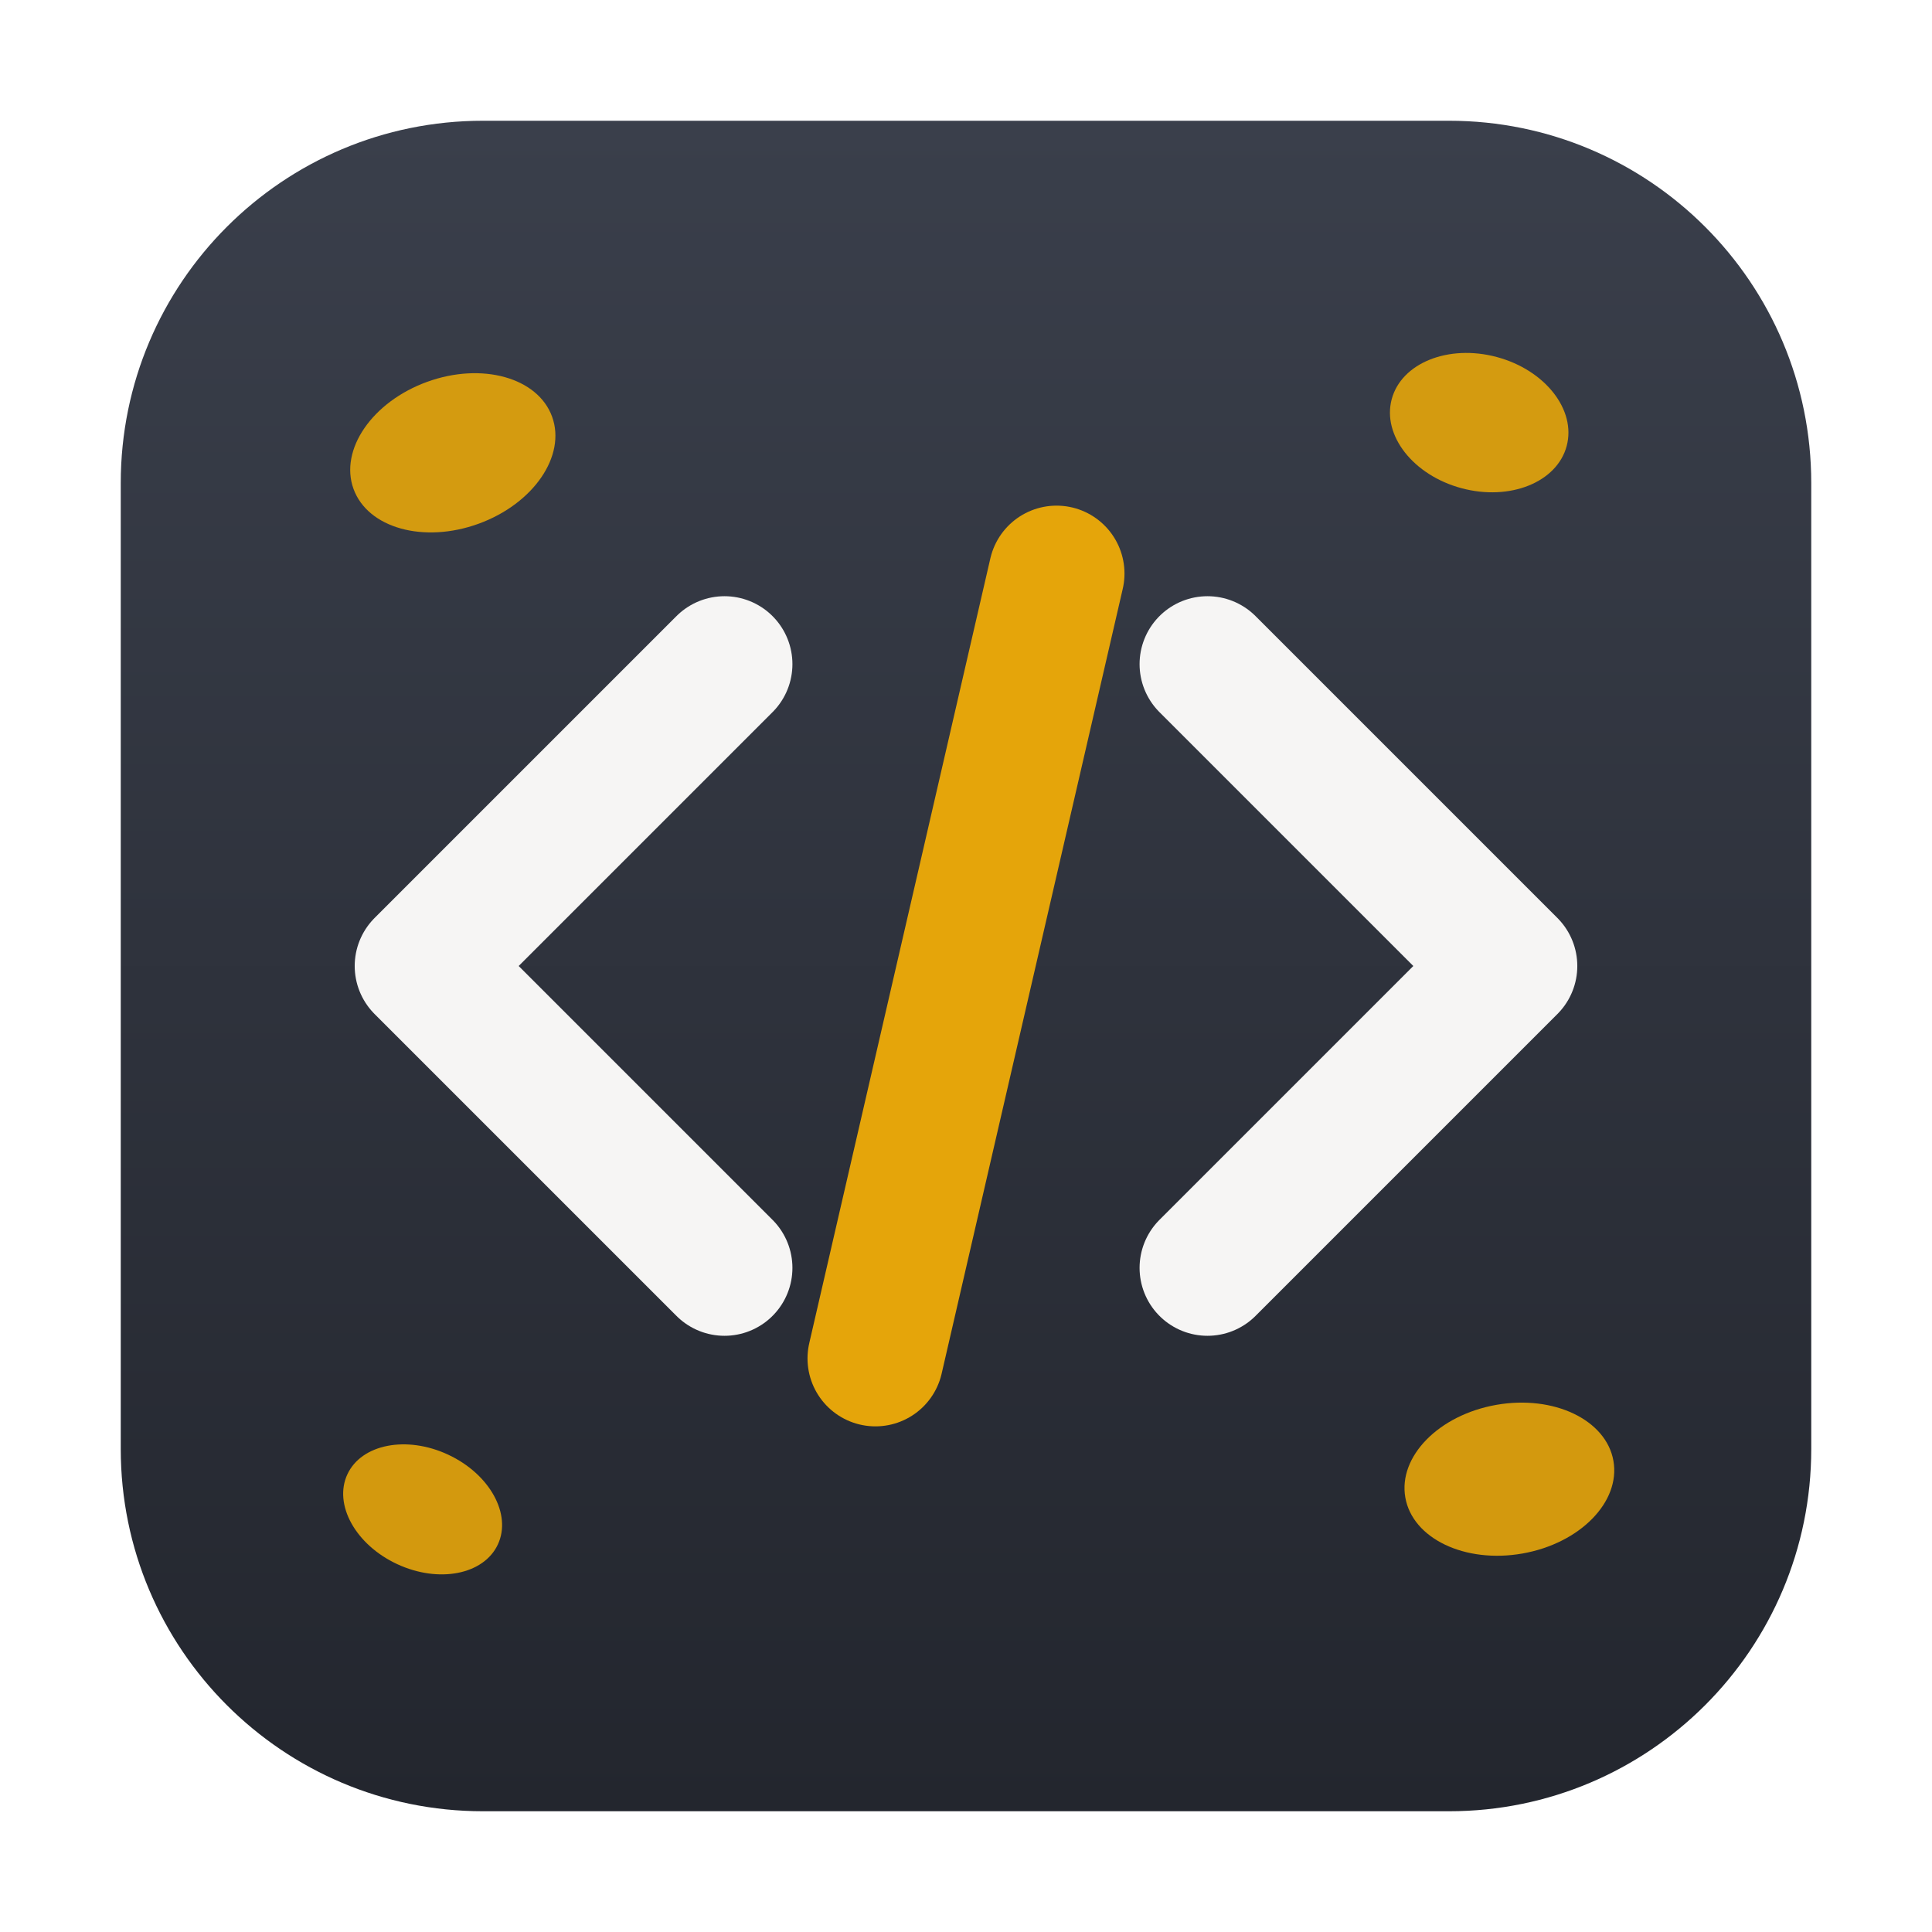
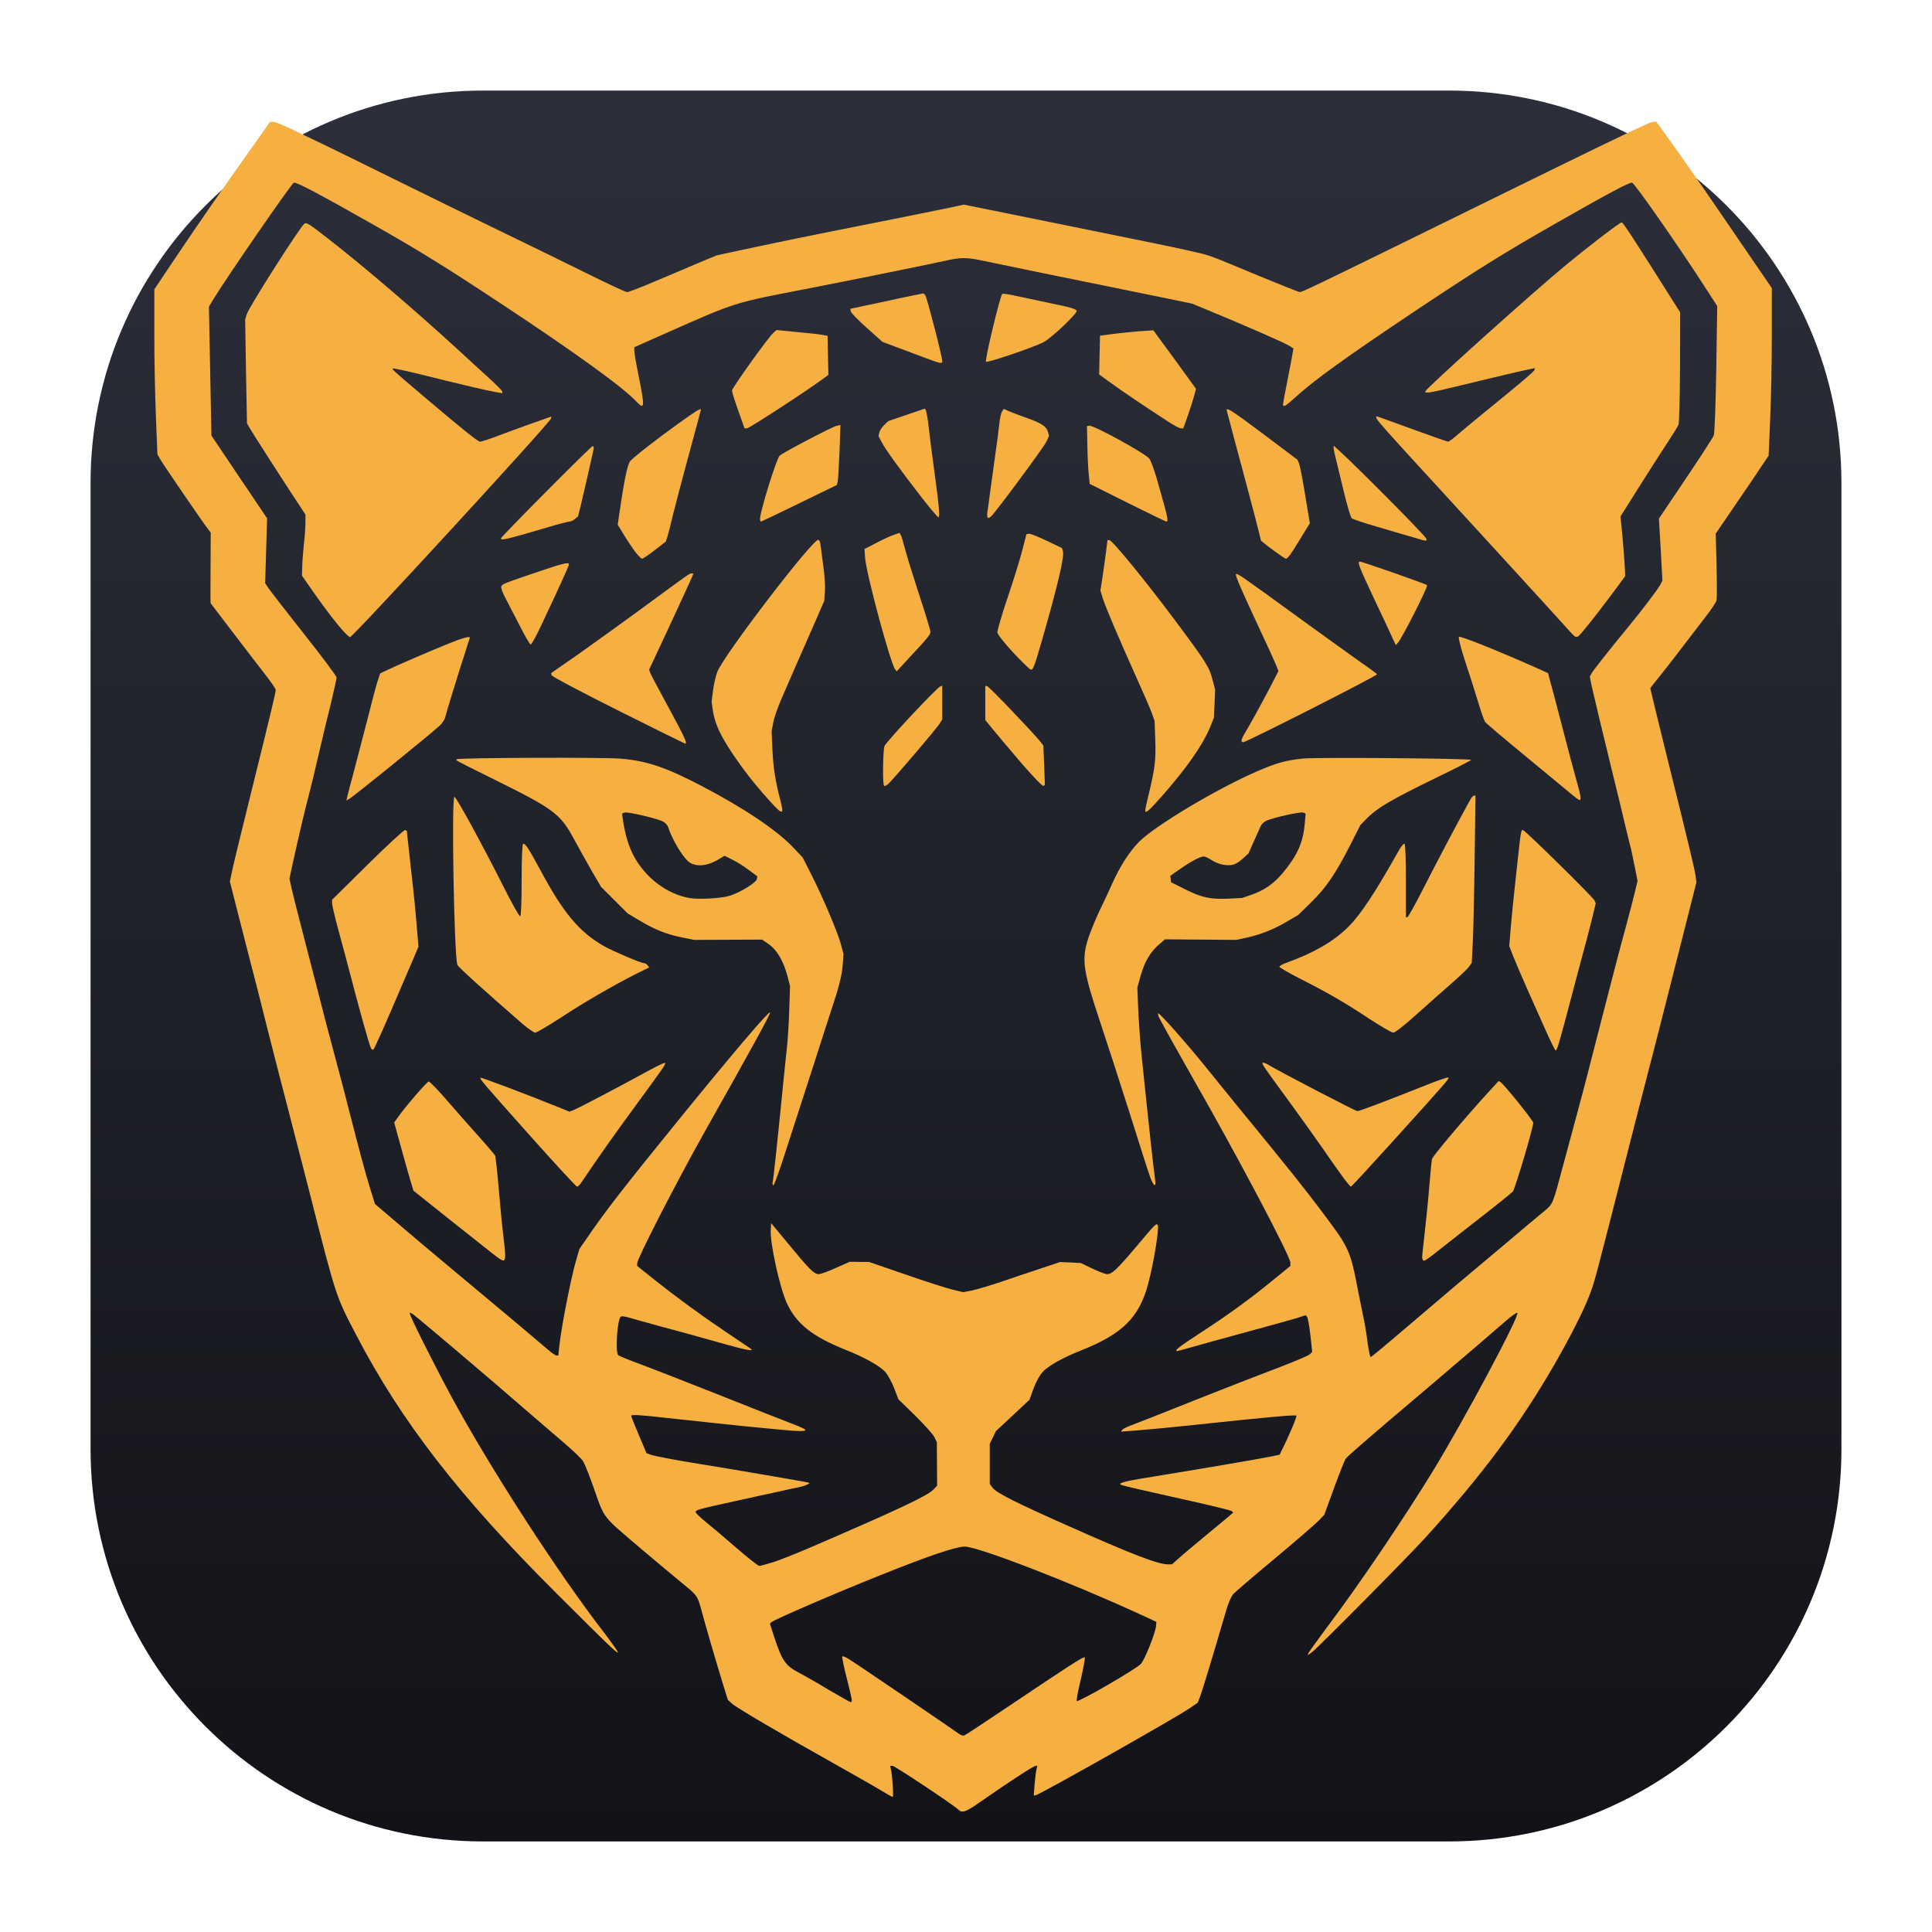
<svg xmlns="http://www.w3.org/2000/svg" width="128" height="128" viewBox="0 0 128 128">
  <defs>
    <linearGradient id="tile" x1="0" y1="0" x2="0" y2="1">
-       <stop offset="0" stop-color="#3a3f4b" />
-       <stop offset="1" stop-color="#23262e" />
+       <stop offset="0" stop-color="#2c2f3a" />
+       <stop offset="1" stop-color="#121318" />
    </linearGradient>
  </defs>
-   <rect x="8" y="8" width="112" height="112" rx="24" fill="url(#tile)" />
-   <g fill="#e5a50a" opacity="0.9">
-     <ellipse cx="30" cy="30" rx="7" ry="5" transform="rotate(-20 30 30)" />
-     <ellipse cx="98" cy="28" rx="6" ry="4.5" transform="rotate(15 98 28)" />
-     <ellipse cx="100" cy="98" rx="7" ry="5" transform="rotate(-10 100 98)" />
-     <ellipse cx="28" cy="100" rx="5.5" ry="4" transform="rotate(25 28 100)" />
-   </g>
-   <g fill="none" stroke="#f6f5f4" stroke-width="9" stroke-linecap="round" stroke-linejoin="round">
-     <polyline points="48,44 28,64 48,84" />
-     <polyline points="80,44 100,64 80,84" />
-     <line x1="70" y1="38" x2="58" y2="90" stroke="#e5a50a" />
-   </g>
+   <rect x="6" y="6" width="116" height="116" rx="26" fill="url(#tile)" />
+   <path transform="translate(64 64) scale(0.92) translate(-64 -64)" fill-rule="evenodd" fill="#f5b041" d="M63.46 124.76C63.10 124.41 58.87 121.60 58.71 121.60L58.54 121.60L58.59 121.84C58.70 122.29 58.80 123.84 58.72 123.84C58.68 123.84 58.32 123.64 57.93 123.40C57.54 123.16 56.05 122.31 54.61 121.50C50.71 119.32 47.48 117.42 47.15 117.12L46.85 116.85L46.47 115.62C46.00 114.10 45.15 111.18 44.95 110.40C44.70 109.45 44.61 109.31 43.93 108.75C42.34 107.44 39.66 105.19 38.90 104.51C38.04 103.73 37.83 103.42 37.46 102.35C36.92 100.78 36.57 99.89 36.40 99.63C36.30 99.47 35.69 98.89 35.04 98.33C34.39 97.78 33.18 96.73 32.33 96.00C29.79 93.79 24.96 89.69 24.18 89.08C24.08 89.00 23.97 88.96 23.94 88.99C23.87 89.06 25.56 92.44 26.93 94.99C29.76 100.21 34.63 107.74 38.00 112.09C38.51 112.76 38.93 113.36 38.93 113.42C38.93 113.57 38.26 112.92 34.50 109.17C27.54 102.23 23.33 96.80 20.08 90.56C18.60 87.72 18.65 87.87 16.69 80.16C16.13 77.99 15.44 75.30 15.15 74.19C14.85 73.07 14.21 70.55 13.71 68.59C13.22 66.62 12.69 64.53 12.53 63.95C12.38 63.36 11.97 61.77 11.62 60.40L10.99 57.92L11.10 57.38C11.15 57.07 11.75 54.61 12.42 51.91C13.92 45.86 14.29 44.31 14.29 44.12C14.29 44.03 13.88 43.44 13.38 42.81C12.88 42.17 11.83 40.80 11.04 39.76L9.60 37.87L9.59 37.41C9.59 37.16 9.59 36.02 9.60 34.87L9.61 32.79L9.41 32.53C9.03 32.04 6.12 27.79 5.95 27.47L5.77 27.15L5.66 24.37C5.60 22.85 5.54 20.17 5.55 18.43L5.55 15.27L7.11 12.94C8.84 10.37 10.42 8.09 12.51 5.15L13.89 3.20L14.10 3.20C14.21 3.20 14.77 3.42 15.34 3.69C15.91 3.97 16.90 4.44 17.55 4.75C18.19 5.06 20.88 6.37 23.52 7.68C26.16 8.98 29.59 10.66 31.15 11.41C32.70 12.16 35.20 13.38 36.69 14.12C38.18 14.86 39.49 15.47 39.59 15.47C39.70 15.47 40.57 15.14 41.52 14.73C42.47 14.33 43.88 13.74 44.64 13.41L46.03 12.83L47.36 12.54C50.06 11.96 52.85 11.38 57.28 10.51C59.77 10.01 62.27 9.51 62.83 9.39L63.84 9.17L69.87 10.39C78.29 12.10 78.46 12.13 80.03 12.48C81.66 12.85 81.27 12.71 84.99 14.26C86.59 14.92 87.97 15.47 88.05 15.47C88.20 15.47 89.41 14.89 95.73 11.79C97.38 10.98 99.92 9.73 101.39 9.01C102.85 8.30 105.21 7.14 106.61 6.45C111.75 3.94 113.31 3.20 113.51 3.20L113.71 3.20L114.50 4.29C115.50 5.67 117.38 8.37 119.99 12.20L122.03 15.18L122.03 18.60C122.03 20.49 121.98 23.20 121.91 24.64L121.80 27.25L120.47 29.23C119.74 30.31 118.88 31.57 118.56 32.03L117.99 32.86L118.05 35.13C118.08 36.38 118.08 37.52 118.05 37.67C118.01 37.81 117.68 38.32 117.31 38.79C116.94 39.27 116.11 40.35 115.47 41.19C114.83 42.03 114.07 43.00 113.79 43.34C113.51 43.68 113.28 43.98 113.28 44.01C113.28 44.05 113.76 46.02 114.35 48.41C116.13 55.58 116.48 57.05 116.54 57.52L116.60 57.97L115.48 62.40C114.01 68.22 113.14 71.61 112.81 72.85C112.67 73.41 112.23 75.11 111.84 76.64C109.22 86.93 109.27 86.75 108.89 87.73C108.43 88.92 107.50 90.74 106.35 92.74C103.85 97.06 101.16 100.67 97.08 105.17C95.80 106.58 89.33 113.11 88.91 113.42L88.60 113.64L88.66 113.48C88.70 113.39 89.37 112.46 90.16 111.40C92.37 108.46 95.58 103.71 97.63 100.36C99.92 96.61 103.94 89.07 103.70 88.98C103.63 88.96 103.28 89.21 102.91 89.53C101.87 90.44 100.03 92.01 97.07 94.53C92.70 98.23 91.48 99.29 91.33 99.50C91.26 99.61 90.88 100.56 90.50 101.61L89.80 103.52L89.41 103.93C89.19 104.16 87.77 105.39 86.24 106.67C84.71 107.94 83.36 109.10 83.24 109.24C83.11 109.38 82.88 109.90 82.74 110.40C81.79 113.64 81.04 116.12 80.88 116.55L80.69 117.05L80.11 117.45C78.99 118.21 69.21 123.73 68.99 123.73L68.88 123.73L68.94 122.91C68.98 122.45 69.04 121.97 69.08 121.84L69.14 121.60L69.01 121.60C68.87 121.60 67.03 122.80 65.04 124.19C63.98 124.93 63.73 125.02 63.46 124.76ZM66.92 117.41C71.58 114.28 72.47 113.71 72.55 113.79C72.59 113.83 72.46 114.54 72.27 115.36C72.07 116.18 71.94 116.89 71.98 116.93C72.09 117.04 76.26 114.63 76.59 114.26C76.88 113.95 77.65 112.00 77.69 111.51L77.71 111.23L76.43 110.64C71.49 108.37 64.86 105.81 63.91 105.81C63.27 105.81 61.27 106.49 57.71 107.92C54.44 109.23 50.16 111.08 49.98 111.26L49.88 111.36L50.17 112.27C50.76 114.06 50.99 114.39 52.04 114.93C52.31 115.07 53.23 115.59 54.07 116.10C54.92 116.60 55.65 117.01 55.70 117.01C55.84 117.01 55.81 116.88 55.41 115.28C55.20 114.46 55.06 113.76 55.09 113.72C55.13 113.69 55.31 113.76 55.50 113.87C55.90 114.10 63.07 118.98 63.46 119.27C63.60 119.38 63.79 119.45 63.88 119.41C63.96 119.38 65.33 118.48 66.92 117.41ZM50.12 106.93C50.59 106.78 51.73 106.33 52.66 105.93C59.05 103.18 61.24 102.15 61.66 101.70L61.92 101.42L61.91 99.86L61.90 98.29L61.72 97.92C61.61 97.71 60.99 97.02 60.33 96.37L59.13 95.20L58.83 94.41C58.66 93.97 58.37 93.44 58.17 93.22C57.78 92.79 56.65 92.16 55.33 91.64C52.93 90.68 51.78 89.77 51.09 88.26C50.58 87.15 49.87 83.90 49.94 82.99L49.97 82.52L51.19 83.99C52.72 85.85 53.06 86.19 53.39 86.19C53.53 86.19 54.09 85.99 54.64 85.74L55.63 85.30L56.32 85.31L57.01 85.31L59.63 86.21C61.06 86.71 62.59 87.20 63.02 87.30L63.80 87.49L64.46 87.36C64.82 87.28 65.74 87.01 66.51 86.75C67.27 86.49 68.54 86.06 69.33 85.80L70.77 85.32L71.52 85.35L72.27 85.39L73.10 85.79C73.57 86.01 74.03 86.19 74.15 86.19C74.52 86.19 74.86 85.86 76.22 84.26C77.63 82.58 77.71 82.50 77.81 82.65C77.93 82.86 77.51 85.44 77.11 86.92C76.47 89.31 75.26 90.50 72.32 91.67C71.19 92.12 70.32 92.57 69.75 93.02C69.36 93.33 69.06 93.85 68.75 94.74L68.57 95.24L67.36 96.37L66.15 97.50L65.93 97.96L65.71 98.41L65.71 99.86L65.71 101.30L65.93 101.59C66.21 101.95 67.66 102.68 71.38 104.33C75.98 106.38 77.83 107.09 78.55 107.09L78.83 107.09L79.28 106.69C79.53 106.46 80.48 105.66 81.39 104.91C82.30 104.16 83.09 103.50 83.14 103.45L83.24 103.36L83.14 103.26C83.09 103.20 81.72 102.87 80.11 102.51C76.92 101.80 75.45 101.46 75.21 101.38C74.89 101.27 75.30 101.13 76.64 100.91C77.40 100.79 78.17 100.66 78.35 100.63C78.52 100.60 80.23 100.32 82.13 100.00C84.04 99.68 85.82 99.36 86.09 99.30L86.59 99.19L86.70 98.95C87.25 97.87 87.86 96.42 87.79 96.38C87.68 96.31 85.75 96.48 80.24 97.07C78.83 97.22 77.26 97.37 76.12 97.46L75.17 97.53L75.24 97.41C75.28 97.35 75.54 97.21 75.81 97.11C76.09 97.01 78.11 96.22 80.30 95.34C82.48 94.47 85.24 93.40 86.43 92.95C87.62 92.50 88.66 92.06 88.76 91.96L88.93 91.79L88.80 90.58C88.72 89.91 88.62 89.32 88.56 89.26L88.45 89.15L88.09 89.27C87.71 89.40 86.65 89.69 83.47 90.56C82.35 90.86 80.95 91.25 80.36 91.42C79.76 91.59 79.25 91.73 79.21 91.73C78.95 91.73 79.37 91.40 80.77 90.49C82.74 89.22 84.44 87.99 86.11 86.62L87.36 85.60L87.36 85.37C87.36 84.90 83.53 77.66 80.32 72.05C79.57 70.74 78.17 68.23 77.93 67.76C77.83 67.57 77.80 67.41 77.85 67.41C77.97 67.41 79.89 69.57 81.10 71.07C81.64 71.74 82.68 73.02 83.41 73.92C87.29 78.65 88.37 80.01 89.67 81.74C91.63 84.35 91.67 84.45 92.26 87.52C92.45 88.46 92.64 89.42 92.69 89.65C92.74 89.89 92.85 90.55 92.92 91.12C93.00 91.69 93.10 92.16 93.14 92.16C93.19 92.16 94.25 91.28 95.50 90.21C96.75 89.14 98.47 87.68 99.31 86.97C100.16 86.26 101.81 84.87 102.99 83.88C104.16 82.89 105.36 81.88 105.66 81.64C106.27 81.13 106.25 81.17 106.99 78.40C107.30 77.26 107.74 75.62 107.97 74.77C108.20 73.92 108.70 72.05 109.06 70.61C110.51 64.96 111.07 62.81 111.52 61.17C111.77 60.23 112.07 59.11 112.17 58.67L112.36 57.88L112.17 56.91C112.06 56.38 111.94 55.78 111.89 55.57C111.83 55.37 111.65 54.60 111.47 53.87C111.30 53.13 110.92 51.55 110.62 50.35C110.33 49.14 109.89 47.34 109.65 46.35C109.41 45.35 109.15 44.23 109.06 43.85L108.92 43.16L109.04 42.94C109.15 42.73 110.31 41.26 111.57 39.73C112.67 38.40 113.81 36.89 113.99 36.56L114.15 36.24L114.03 34.01L113.90 31.78L115.83 28.91C116.89 27.34 117.80 25.93 117.85 25.79C117.91 25.65 117.99 23.50 118.03 21.01L118.10 16.48L117.14 14.99C115.24 12.05 112.15 7.63 111.97 7.59C111.77 7.55 110.26 8.36 106.35 10.59C102.76 12.64 100.83 13.84 96.48 16.74C91.27 20.22 89.04 21.83 87.60 23.15C87.02 23.68 86.83 23.79 86.83 23.55C86.83 23.49 86.97 22.73 87.14 21.87C87.31 21.02 87.48 20.14 87.51 19.93L87.58 19.53L87.34 19.37C86.98 19.13 84.18 17.91 81.18 16.67L80.28 16.30L78.25 15.88C77.13 15.65 75.52 15.32 74.67 15.15C72.73 14.76 66.14 13.41 65.07 13.18C64.02 12.96 63.56 12.97 62.48 13.22C61.65 13.41 55.84 14.59 52.75 15.19C47.12 16.28 47.58 16.13 42.16 18.53L40.11 19.44L40.11 19.68C40.11 19.82 40.25 20.65 40.43 21.53C40.88 23.78 40.86 23.98 40.26 23.35C39.30 22.32 35.87 19.84 30.62 16.37C26.38 13.57 24.58 12.46 21.28 10.59C17.38 8.38 15.81 7.55 15.60 7.59C15.44 7.62 10.67 14.54 9.75 16.07L9.48 16.52L9.57 21.16L9.66 25.80L11.66 28.78L13.67 31.76L13.60 34.09L13.53 36.43L13.74 36.75C13.85 36.92 15.00 38.41 16.30 40.05C17.60 41.69 18.67 43.12 18.67 43.22C18.67 43.33 18.48 44.19 18.25 45.15C18.01 46.10 17.72 47.31 17.60 47.84C17.04 50.26 16.83 51.09 16.65 51.79C16.45 52.50 15.92 54.77 15.48 56.77L15.28 57.71L15.46 58.53C15.57 58.99 15.92 60.39 16.25 61.65C16.57 62.91 17.03 64.69 17.27 65.60C17.50 66.51 17.79 67.61 17.90 68.05C18.02 68.49 18.24 69.32 18.39 69.89C18.54 70.47 18.79 71.40 18.94 71.97C19.10 72.55 19.38 73.64 19.57 74.40C20.33 77.35 20.72 78.82 21.07 79.96L21.44 81.14L23.12 82.57C24.04 83.36 25.93 84.95 27.31 86.10C30.52 88.77 33.31 91.12 33.91 91.64C34.17 91.87 34.44 92.05 34.51 92.05L34.64 92.05L34.71 91.39C34.88 89.87 35.57 86.36 35.95 85.10L36.16 84.38L36.77 83.50C37.99 81.70 39.38 79.91 43.51 74.83C47.31 70.16 49.79 67.25 49.89 67.34C49.95 67.41 48.89 69.35 45.12 76.05C43.12 79.62 40.32 85.07 40.32 85.41L40.32 85.60L41.47 86.52C43.14 87.85 44.85 89.10 46.72 90.36C47.63 90.97 48.42 91.50 48.47 91.54C48.82 91.78 48.23 91.68 46.60 91.22C45.58 90.93 44.34 90.59 43.84 90.45C43.06 90.25 40.81 89.63 39.58 89.28C39.37 89.23 39.17 89.21 39.13 89.26C38.88 89.51 38.73 91.85 38.96 92.03C39.03 92.09 39.72 92.37 40.48 92.65C41.24 92.93 43.88 93.96 46.35 94.94C48.81 95.92 51.17 96.85 51.60 97.01C52.02 97.17 52.40 97.34 52.43 97.40C52.51 97.52 51.88 97.52 50.64 97.39C50.10 97.34 49.10 97.24 48.43 97.18C47.32 97.07 45.08 96.83 42.40 96.54C40.53 96.33 39.89 96.29 39.89 96.39C39.89 96.44 40.14 97.07 40.44 97.78L40.99 99.08L41.31 99.20C41.61 99.30 43.29 99.62 44.69 99.84C46.35 100.10 52.45 101.14 52.59 101.19L52.75 101.24L52.57 101.34C52.47 101.40 52.18 101.49 51.93 101.54C51.67 101.59 51.03 101.73 50.51 101.85C49.98 101.96 48.54 102.28 47.31 102.55C44.67 103.13 44.53 103.17 44.53 103.33C44.53 103.39 44.85 103.70 45.24 104.02C45.63 104.33 46.62 105.17 47.45 105.89C48.28 106.61 49.03 107.20 49.11 107.20C49.20 107.20 49.65 107.08 50.12 106.93ZM29.87 84.68C29.49 84.38 28.06 83.25 26.69 82.16L24.21 80.18L23.95 79.32C23.81 78.84 23.50 77.74 23.26 76.86L22.82 75.27L23.07 74.92C23.66 74.08 25.19 72.32 25.31 72.32C25.39 72.32 26.00 72.95 26.67 73.73C27.34 74.51 28.28 75.57 28.75 76.09C29.22 76.61 29.71 77.18 29.85 77.35L30.10 77.66L30.19 78.37C30.24 78.77 30.33 79.77 30.40 80.59C30.47 81.41 30.59 82.68 30.68 83.41C30.92 85.54 30.94 85.51 29.87 84.68ZM96.85 84.98C96.85 84.84 96.90 84.35 96.96 83.88C97.11 82.56 97.26 81.14 97.39 79.57C97.45 78.78 97.53 78.03 97.56 77.90C97.60 77.69 99.96 74.90 101.68 73.02L102.36 72.28L102.49 72.36C102.75 72.52 104.85 75.13 104.85 75.29C104.85 75.65 103.54 80.06 103.38 80.24C103.29 80.35 102.20 81.22 100.97 82.18C99.73 83.14 98.36 84.22 97.92 84.57C97.48 84.93 97.06 85.22 96.99 85.22C96.91 85.23 96.85 85.11 96.85 84.98ZM32.63 76.25C29.19 72.39 28.96 72.12 29.04 72.05C29.08 72.00 32.43 73.27 34.71 74.19L35.44 74.49L35.75 74.37C36.05 74.26 39.00 72.71 41.21 71.50C41.79 71.18 42.29 70.95 42.32 70.98C42.40 71.05 42.23 71.30 40.27 73.97C38.79 75.98 37.45 77.88 36.37 79.49C36.23 79.71 36.06 79.89 35.99 79.89C35.93 79.89 34.42 78.26 32.63 76.25ZM91.12 79.17C90.83 78.78 90.15 77.81 89.60 77.01C89.05 76.22 88.01 74.78 87.31 73.81C85.46 71.29 85.29 71.05 85.36 70.97C85.40 70.94 85.59 71.00 85.78 71.12C86.63 71.63 92.05 74.45 92.18 74.45C92.34 74.45 94.08 73.79 96.83 72.70C97.84 72.29 98.69 71.99 98.73 72.03C98.81 72.11 98.79 72.14 94.88 76.47C93.18 78.35 91.76 79.89 91.72 79.89C91.68 79.89 91.41 79.57 91.12 79.17ZM50.08 79.55C50.14 79.28 50.44 76.46 50.77 73.12C50.89 71.89 51.04 70.45 51.10 69.92C51.16 69.39 51.24 68.17 51.27 67.20L51.33 65.44L51.15 64.75C50.84 63.59 50.36 62.79 49.70 62.36L49.31 62.10L46.87 62.11L44.43 62.12L43.54 61.94C42.43 61.72 41.61 61.39 40.50 60.73L39.63 60.21L38.67 59.25L37.71 58.29L37.03 57.12C36.66 56.47 36.09 55.46 35.77 54.86C34.77 53.02 34.35 52.71 29.97 50.54C27.07 49.10 27.25 49.20 27.33 49.11C27.44 49.00 37.98 48.96 39.15 49.07C41.04 49.23 42.39 49.69 45.01 51.06C48.03 52.64 50.45 54.27 51.58 55.49L52.24 56.19L52.83 57.35C53.65 58.96 54.76 61.56 54.99 62.43L55.18 63.14L55.12 63.93C55.06 64.71 54.86 65.49 54.29 67.20C54.13 67.70 53.79 68.73 53.55 69.49C53.31 70.26 52.78 71.89 52.38 73.12C51.98 74.35 51.33 76.36 50.94 77.57C50.55 78.79 50.18 79.79 50.13 79.79C50.07 79.79 50.05 79.68 50.08 79.55ZM77.25 79.17C77.13 78.84 76.45 76.71 75.74 74.45C75.02 72.19 74.08 69.28 73.64 67.97C72.46 64.44 72.33 63.58 72.75 62.18C72.94 61.54 73.43 60.36 73.88 59.47C73.97 59.29 74.25 58.68 74.51 58.11C75.09 56.80 75.81 55.70 76.50 55.02C77.73 53.82 82.21 51.16 85.01 49.96C86.38 49.37 87.03 49.19 88.27 49.06C89.27 48.96 100.37 49.05 100.37 49.16C100.37 49.20 99.25 49.77 97.87 50.44C94.74 51.96 93.64 52.60 92.94 53.30L92.40 53.85L91.68 55.27C90.64 57.32 89.92 58.38 88.86 59.41L87.93 60.32L87.06 60.83C86.13 61.38 85.13 61.77 84.11 61.98L83.47 62.12L80.90 62.10L78.33 62.08L77.90 62.45C77.28 62.98 76.85 63.71 76.58 64.69L76.34 65.55L76.40 67.09C76.44 67.94 76.54 69.38 76.63 70.29C77.17 75.55 77.52 78.73 77.62 79.39C77.71 80.00 77.50 79.87 77.25 79.17ZM21.14 69.90C21.03 69.69 20.29 67.05 19.67 64.65C19.46 63.85 19.08 62.42 18.82 61.47C18.56 60.52 18.35 59.63 18.35 59.49L18.35 59.23L20.91 56.70C22.32 55.31 23.53 54.19 23.61 54.21L23.73 54.26L23.86 55.48C23.93 56.15 24.06 57.32 24.15 58.08C24.24 58.84 24.37 60.17 24.44 61.04L24.57 62.61L24.24 63.39C24.06 63.81 23.62 64.83 23.27 65.65C22.26 68.03 21.42 69.91 21.33 70.01C21.28 70.06 21.20 70.01 21.14 69.90ZM105.71 68.56C105.34 67.72 104.74 66.37 104.37 65.55C104.01 64.73 103.57 63.72 103.41 63.31L103.12 62.56L103.24 61.12C103.31 60.33 103.41 59.32 103.46 58.88C103.51 58.44 103.63 57.31 103.73 56.37C103.95 54.32 103.98 54.16 104.11 54.21C104.31 54.27 109.14 59.03 109.25 59.26L109.35 59.49L109.03 60.81C108.85 61.54 108.55 62.66 108.37 63.31C108.20 63.95 107.89 65.10 107.69 65.87C106.71 69.60 106.57 70.08 106.46 70.08C106.42 70.08 106.08 69.40 105.71 68.56ZM32.09 68.19C29.35 65.81 27.41 64.06 27.37 63.91C27.13 63.14 26.94 51.86 27.16 51.82C27.28 51.80 29.12 55.17 30.63 58.16C31.27 59.44 31.84 60.46 31.90 60.42C31.96 60.39 32.00 59.31 32.00 57.81C32.00 56.37 32.04 55.24 32.10 55.21C32.24 55.12 32.50 55.52 33.39 57.17C35.01 60.19 36.16 61.56 37.93 62.57C38.61 62.95 40.58 63.79 40.80 63.79C40.88 63.79 40.99 63.86 41.06 63.94L41.19 64.10L40.30 64.54C38.60 65.40 36.52 66.60 34.85 67.70C33.92 68.30 33.08 68.80 32.98 68.80C32.88 68.80 32.48 68.52 32.09 68.19ZM93.01 67.78C91.24 66.61 90.03 65.91 88.01 64.89C87.23 64.49 86.58 64.11 86.57 64.06C86.56 64.00 86.75 63.89 86.99 63.80C89.03 63.07 90.51 62.22 91.56 61.15C92.44 60.27 93.44 58.75 95.19 55.65C95.35 55.37 95.52 55.17 95.58 55.20C95.64 55.24 95.68 56.35 95.68 57.87L95.68 60.48L95.79 60.48C95.84 60.48 96.37 59.53 96.96 58.37C97.82 56.67 99.39 53.69 100.31 52.03C100.40 51.87 100.52 51.73 100.58 51.73L100.69 51.73L100.63 56.19C100.60 58.64 100.54 61.35 100.50 62.21L100.42 63.78L100.20 64.08C100.08 64.24 99.50 64.79 98.92 65.29C98.34 65.80 97.22 66.79 96.43 67.50C95.59 68.26 94.90 68.80 94.77 68.80C94.66 68.80 93.86 68.34 93.01 67.78ZM46.99 58.94C47.72 58.72 48.90 57.99 48.94 57.74L48.97 57.54L48.35 57.08C48.01 56.82 47.48 56.49 47.17 56.34L46.61 56.06L46.37 56.21C45.51 56.76 44.75 56.89 44.17 56.59C43.72 56.36 42.88 55.01 42.53 53.95C42.49 53.85 42.35 53.70 42.22 53.62C41.88 53.40 39.62 52.87 39.41 52.95L39.23 53.02L39.30 53.52C39.45 54.54 39.72 55.43 40.09 56.11C40.95 57.67 42.45 58.80 44.05 59.10C44.72 59.22 46.35 59.14 46.99 58.94ZM84.52 58.88C85.74 58.47 86.53 57.80 87.47 56.43C88.03 55.59 88.30 54.82 88.39 53.79L88.46 53.02L88.28 52.95C88.10 52.88 86.26 53.28 85.68 53.52C85.47 53.60 85.28 53.78 85.21 53.95C85.14 54.11 84.92 54.61 84.71 55.07L84.34 55.90L83.93 56.27C83.71 56.47 83.40 56.67 83.25 56.70C82.81 56.82 82.15 56.68 81.70 56.38C81.47 56.23 81.21 56.11 81.12 56.11C80.87 56.11 80.14 56.50 79.38 57.04L78.71 57.51L78.74 57.74L78.77 57.97L79.79 58.48C80.96 59.07 81.60 59.21 82.93 59.15L83.89 59.10L84.52 58.88ZM49.79 52.03C48.72 50.84 47.95 49.85 47.15 48.65C46.30 47.38 45.92 46.54 45.78 45.66L45.68 44.96L45.78 44.18C45.83 43.75 45.97 43.14 46.09 42.82C46.54 41.63 53.00 33.19 53.37 33.31C53.44 33.33 53.51 33.49 53.52 33.66C53.54 33.83 53.63 34.51 53.72 35.17C53.82 35.82 53.87 36.66 53.84 37.03L53.79 37.71L53.26 38.93C52.09 41.60 51.15 43.73 50.71 44.76C50.45 45.36 50.18 46.12 50.12 46.47L50.00 47.09L50.06 48.43C50.12 49.73 50.28 50.72 50.61 51.98C50.93 53.18 50.83 53.19 49.79 52.03ZM76.91 52.79C76.91 52.72 77.02 52.18 77.17 51.59C77.61 49.76 77.68 49.13 77.63 47.70L77.58 46.35L77.39 45.81C77.29 45.52 76.77 44.32 76.24 43.15C74.99 40.37 74.05 38.16 73.84 37.49L73.68 36.96L73.86 35.79C73.95 35.14 74.07 34.33 74.11 33.97L74.19 33.33L74.32 33.33C74.53 33.33 76.83 36.14 79.04 39.09C81.31 42.14 81.52 42.46 81.76 43.41L81.94 44.11L81.90 45.12L81.85 46.13L81.58 46.80C81.05 48.09 79.88 49.76 78.10 51.78C77.15 52.85 76.91 53.06 76.91 52.79ZM19.45 51.77C19.49 51.60 19.66 50.94 19.84 50.29C20.01 49.65 20.45 47.97 20.81 46.57C21.16 45.17 21.53 43.78 21.63 43.48L21.81 42.93L22.23 42.73C22.88 42.41 25.43 41.31 26.72 40.79C27.70 40.39 28.27 40.23 28.27 40.35C28.27 40.36 28.12 40.83 27.94 41.39C27.37 43.16 26.59 45.69 26.51 46.04C26.48 46.22 26.29 46.51 26.10 46.69C25.42 47.32 19.89 51.80 19.58 51.97L19.38 52.08L19.45 51.77ZM107.63 51.65C107.37 51.43 105.88 50.21 104.33 48.92C102.77 47.64 101.45 46.52 101.38 46.42C101.31 46.32 101.08 45.66 100.87 44.96C100.66 44.26 100.24 42.94 99.94 42.04C99.63 41.09 99.44 40.35 99.50 40.30C99.59 40.21 102.16 41.24 104.83 42.42L105.92 42.91L106.03 43.35C106.10 43.59 106.24 44.12 106.35 44.53C106.46 44.94 106.79 46.22 107.09 47.36C107.38 48.50 107.77 49.94 107.94 50.56C108.27 51.70 108.33 52.06 108.19 52.05C108.14 52.05 107.89 51.87 107.63 51.65ZM58.10 51.02C57.98 50.91 58.02 48.47 58.13 48.16C58.25 47.85 61.93 43.92 62.16 43.86L62.29 43.82L62.29 45.03L62.29 46.24L62.09 46.56C61.88 46.91 58.72 50.61 58.38 50.91C58.26 51.01 58.14 51.06 58.10 51.02ZM67.92 49.31C67.08 48.32 66.16 47.24 65.89 46.90L65.39 46.29L65.39 45.05L65.39 43.82L65.54 43.86C65.68 43.89 68.86 47.22 69.36 47.85L69.57 48.12L69.63 49.54L69.68 50.96L69.57 51.03C69.51 51.07 68.78 50.31 67.92 49.31ZM38.93 45.59C36.32 44.28 34.17 43.15 34.16 43.06L34.12 42.91L36.08 41.55C37.15 40.79 39.18 39.33 40.59 38.30C44.10 35.72 44.08 35.73 44.23 35.73L44.37 35.73L44.27 35.99C44.22 36.12 43.50 37.68 42.68 39.45L41.18 42.66L41.27 42.91C41.33 43.06 41.93 44.19 42.61 45.44C43.75 47.54 43.97 48.03 43.76 47.98C43.72 47.97 41.54 46.90 38.93 45.59ZM83.84 47.76C83.84 47.69 83.94 47.46 84.07 47.25C84.44 46.64 85.30 45.08 85.92 43.89L86.50 42.76L86.30 42.26C86.19 41.99 85.66 40.82 85.12 39.68C83.79 36.83 83.37 35.85 83.44 35.78C83.52 35.69 83.88 35.94 88.00 38.94C89.91 40.32 91.93 41.78 92.50 42.18C93.08 42.57 93.57 42.94 93.60 42.99C93.66 43.08 84.18 47.89 83.95 47.89C83.89 47.89 83.84 47.83 83.84 47.76ZM58.90 42.64C58.56 42.23 56.78 35.62 56.73 34.56L56.69 33.97L57.55 33.53C58.02 33.28 58.58 33.02 58.81 32.95L59.22 32.81L59.30 32.96C59.35 33.03 59.47 33.43 59.57 33.83C59.67 34.24 60.13 35.73 60.59 37.15C61.06 38.57 61.44 39.82 61.44 39.93C61.44 40.14 61.24 40.38 59.83 41.89L59.01 42.78L58.90 42.64ZM67.41 41.44C66.77 40.75 66.28 40.13 66.26 39.98C66.25 39.85 66.57 38.73 66.99 37.49C67.41 36.26 67.88 34.73 68.05 34.08L68.35 32.91L68.52 32.87C68.62 32.85 69.19 33.08 69.80 33.37L70.91 33.90L70.98 34.12C71.10 34.50 70.60 36.62 69.49 40.48C68.92 42.45 68.84 42.67 68.67 42.66C68.59 42.65 68.03 42.10 67.41 41.44ZM31.86 39.49C31.48 38.75 31.01 37.84 30.82 37.48C30.63 37.13 30.50 36.76 30.53 36.67C30.60 36.49 30.74 36.44 33.33 35.56C35.02 34.99 35.41 34.90 35.41 35.08C35.41 35.18 34.53 37.10 33.35 39.60C33.02 40.29 32.71 40.85 32.65 40.85C32.59 40.85 32.24 40.24 31.86 39.49ZM94.68 40.31C94.54 39.99 93.94 38.71 93.34 37.45C92.29 35.21 92.16 34.88 92.37 34.88C92.55 34.88 97.10 36.48 97.20 36.57C97.30 36.67 95.39 40.42 95.09 40.74L94.95 40.89L94.68 40.31ZM19.24 39.97C18.75 39.46 17.84 38.27 16.96 37.01L16.18 35.89L16.20 35.20C16.21 34.82 16.27 34.10 16.32 33.60C16.38 33.10 16.43 32.42 16.43 32.09L16.43 31.49L15.70 30.38C14.66 28.80 12.54 25.49 12.36 25.17L12.22 24.91L12.15 21.17L12.09 17.44L12.21 17.05C12.40 16.49 16.06 10.74 16.36 10.54C16.51 10.44 16.69 10.55 18.10 11.65C20.55 13.55 24.43 16.87 27.31 19.52C27.98 20.14 29.00 21.07 29.57 21.59C30.15 22.11 30.61 22.58 30.61 22.64L30.61 22.75L30.18 22.68C29.64 22.59 27.58 22.11 24.86 21.43C23.72 21.15 22.76 20.94 22.73 20.97C22.66 21.04 22.72 21.09 24.91 22.95C27.85 25.44 28.85 26.24 29.01 26.24C29.10 26.24 29.63 26.07 30.19 25.86C30.74 25.65 31.86 25.24 32.67 24.95L34.15 24.43L34.11 24.58C34.05 24.87 19.85 40.32 19.64 40.32C19.60 40.32 19.42 40.16 19.24 39.97ZM107.39 39.80C106.84 39.18 99.81 31.49 97.92 29.44C94.58 25.81 93.60 24.71 93.56 24.56L93.53 24.41L93.78 24.48C93.91 24.53 95.06 24.94 96.32 25.40C97.58 25.86 98.66 26.24 98.72 26.24C98.78 26.24 99.09 26.01 99.41 25.73C99.73 25.45 100.43 24.87 100.97 24.43C103.92 22.03 104.95 21.16 104.95 21.06L104.96 20.94L103.60 21.24C102.85 21.41 101.16 21.82 99.84 22.14C97.40 22.73 97.07 22.79 97.07 22.63C97.07 22.45 104.82 15.48 107.25 13.48C108.88 12.14 111.08 10.45 111.22 10.45C111.32 10.45 112.06 11.59 115.12 16.44L115.43 16.93L115.42 20.84C115.41 23.03 115.36 24.87 115.31 25.02C115.25 25.16 114.95 25.65 114.65 26.10C114.35 26.56 113.43 27.98 112.61 29.28L111.13 31.63L111.19 32.21C111.29 33.10 111.46 35.32 111.46 35.65L111.47 35.93L110.49 37.25C109.41 38.70 108.28 40.12 108.11 40.24C107.92 40.37 107.87 40.34 107.39 39.80ZM40.13 34.11C39.91 33.80 39.54 33.25 39.32 32.88L38.92 32.22L39.03 31.44C39.39 28.99 39.62 27.89 39.81 27.65C40.02 27.39 41.72 26.06 43.24 24.97C44.60 23.99 44.91 23.81 44.91 23.94C44.91 23.97 44.50 25.48 44.01 27.29C43.52 29.10 43.01 31.03 42.88 31.58C42.75 32.13 42.59 32.78 42.52 33.01L42.38 33.44L41.59 34.05C41.16 34.39 40.74 34.67 40.67 34.67C40.60 34.67 40.36 34.41 40.13 34.11ZM86.09 34.03C85.61 33.68 85.23 33.37 85.23 33.34C85.23 33.24 84.55 30.62 84.10 28.96C83.85 28.02 83.54 26.88 83.42 26.43C83.30 25.97 83.10 25.24 82.99 24.80C82.87 24.36 82.77 23.98 82.77 23.95C82.77 23.76 83.28 24.09 85.45 25.72L87.88 27.55L87.99 27.83C88.05 27.98 88.25 29.01 88.43 30.12L88.76 32.12L88.09 33.21C87.40 34.35 87.17 34.67 87.03 34.67C86.99 34.67 86.56 34.38 86.09 34.03ZM96.11 33.10C95.61 32.96 94.46 32.62 93.55 32.35C92.64 32.09 91.84 31.82 91.77 31.75C91.70 31.68 91.44 30.81 91.20 29.81C90.96 28.82 90.69 27.70 90.60 27.33C90.51 26.97 90.45 26.61 90.47 26.55C90.52 26.41 97.10 33.00 97.15 33.23C97.20 33.43 97.20 33.43 96.11 33.10ZM30.52 33.19C30.60 33.00 37.00 26.56 37.11 26.56C37.18 26.56 37.21 26.67 37.18 26.80C37.08 27.28 36.45 30.05 36.26 30.83L36.06 31.63L35.83 31.81C35.71 31.92 35.52 32.00 35.43 32.00C35.33 32.00 34.63 32.18 33.87 32.41C30.89 33.29 30.45 33.39 30.52 33.19ZM49.17 31.80C49.17 31.26 50.35 27.47 50.58 27.25C50.81 27.03 54.33 25.19 54.65 25.11L54.96 25.04L54.89 27.00C54.84 28.08 54.79 29.05 54.75 29.16L54.70 29.36L51.99 30.68C50.50 31.41 49.25 32.00 49.23 32.00C49.20 32.00 49.17 31.91 49.17 31.80ZM75.63 30.64L72.91 29.28L72.84 28.59C72.80 28.21 72.75 27.27 72.74 26.51L72.71 25.12L72.87 25.09C73.17 25.03 76.90 27.08 77.20 27.46C77.31 27.60 77.56 28.29 77.76 28.98C77.95 29.67 78.20 30.56 78.31 30.94C78.52 31.70 78.56 32.00 78.43 32.00C78.38 31.99 77.12 31.38 75.63 30.64ZM65.57 31.72C65.52 31.68 65.51 31.49 65.54 31.31C65.57 31.13 65.67 30.41 65.76 29.71C65.86 29.00 66.02 27.80 66.13 27.04C66.24 26.28 66.36 25.33 66.40 24.94C66.44 24.55 66.53 24.16 66.60 24.06L66.72 23.88L67.20 24.09C67.46 24.20 68.05 24.42 68.51 24.58C69.46 24.92 69.81 25.17 69.91 25.56L69.98 25.83L69.77 26.28C69.56 26.69 66.24 31.19 65.83 31.60C65.73 31.71 65.61 31.76 65.57 31.72ZM60.73 30.16C59.11 28.06 58.20 26.80 57.93 26.28L57.70 25.84L57.76 25.57C57.80 25.42 57.96 25.18 58.12 25.03L58.40 24.76L59.72 24.31L61.03 23.86L61.11 23.98C61.15 24.05 61.25 24.62 61.32 25.25C61.39 25.88 61.57 27.29 61.72 28.37C62.07 30.93 62.13 31.68 62.01 31.68C61.95 31.68 61.38 31.00 60.73 30.16ZM47.60 24.01C47.35 23.31 47.15 22.66 47.15 22.56C47.15 22.37 49.74 18.76 50.12 18.41L50.35 18.20L51.76 18.34C52.54 18.41 53.37 18.50 53.60 18.54L54.03 18.62L54.06 20.03L54.09 21.43L53.63 21.77C52.40 22.67 48.39 25.28 48.23 25.28L48.05 25.28L47.60 24.01ZM78.61 24.83C77.09 23.85 75.00 22.44 74.32 21.93L73.59 21.40L73.62 20.01L73.65 18.61L74.56 18.49C75.06 18.42 75.92 18.34 76.48 18.29L77.49 18.22L79.03 20.32L80.56 22.43L80.45 22.87C80.39 23.11 80.19 23.75 80.00 24.29L79.65 25.28L79.48 25.28C79.38 25.28 78.99 25.08 78.61 24.83ZM60.91 20.15C60.29 19.92 59.38 19.57 58.88 19.39L57.98 19.05L56.86 18.05C56.24 17.50 55.72 16.96 55.70 16.86L55.67 16.67L55.97 16.61C56.13 16.57 56.96 16.40 57.81 16.22C58.66 16.03 59.71 15.81 60.15 15.72L60.94 15.56L61.07 15.70C61.18 15.83 62.30 20.14 62.29 20.45C62.29 20.65 62.15 20.62 60.91 20.15ZM65.44 20.48C65.35 20.34 66.45 15.76 66.61 15.60C66.64 15.56 67.15 15.64 67.73 15.77C68.32 15.90 69.29 16.10 69.89 16.23C71.48 16.55 71.92 16.68 71.97 16.82C72.03 17.00 70.14 18.79 69.58 19.08C68.81 19.47 65.51 20.59 65.44 20.48Z" />
</svg>
